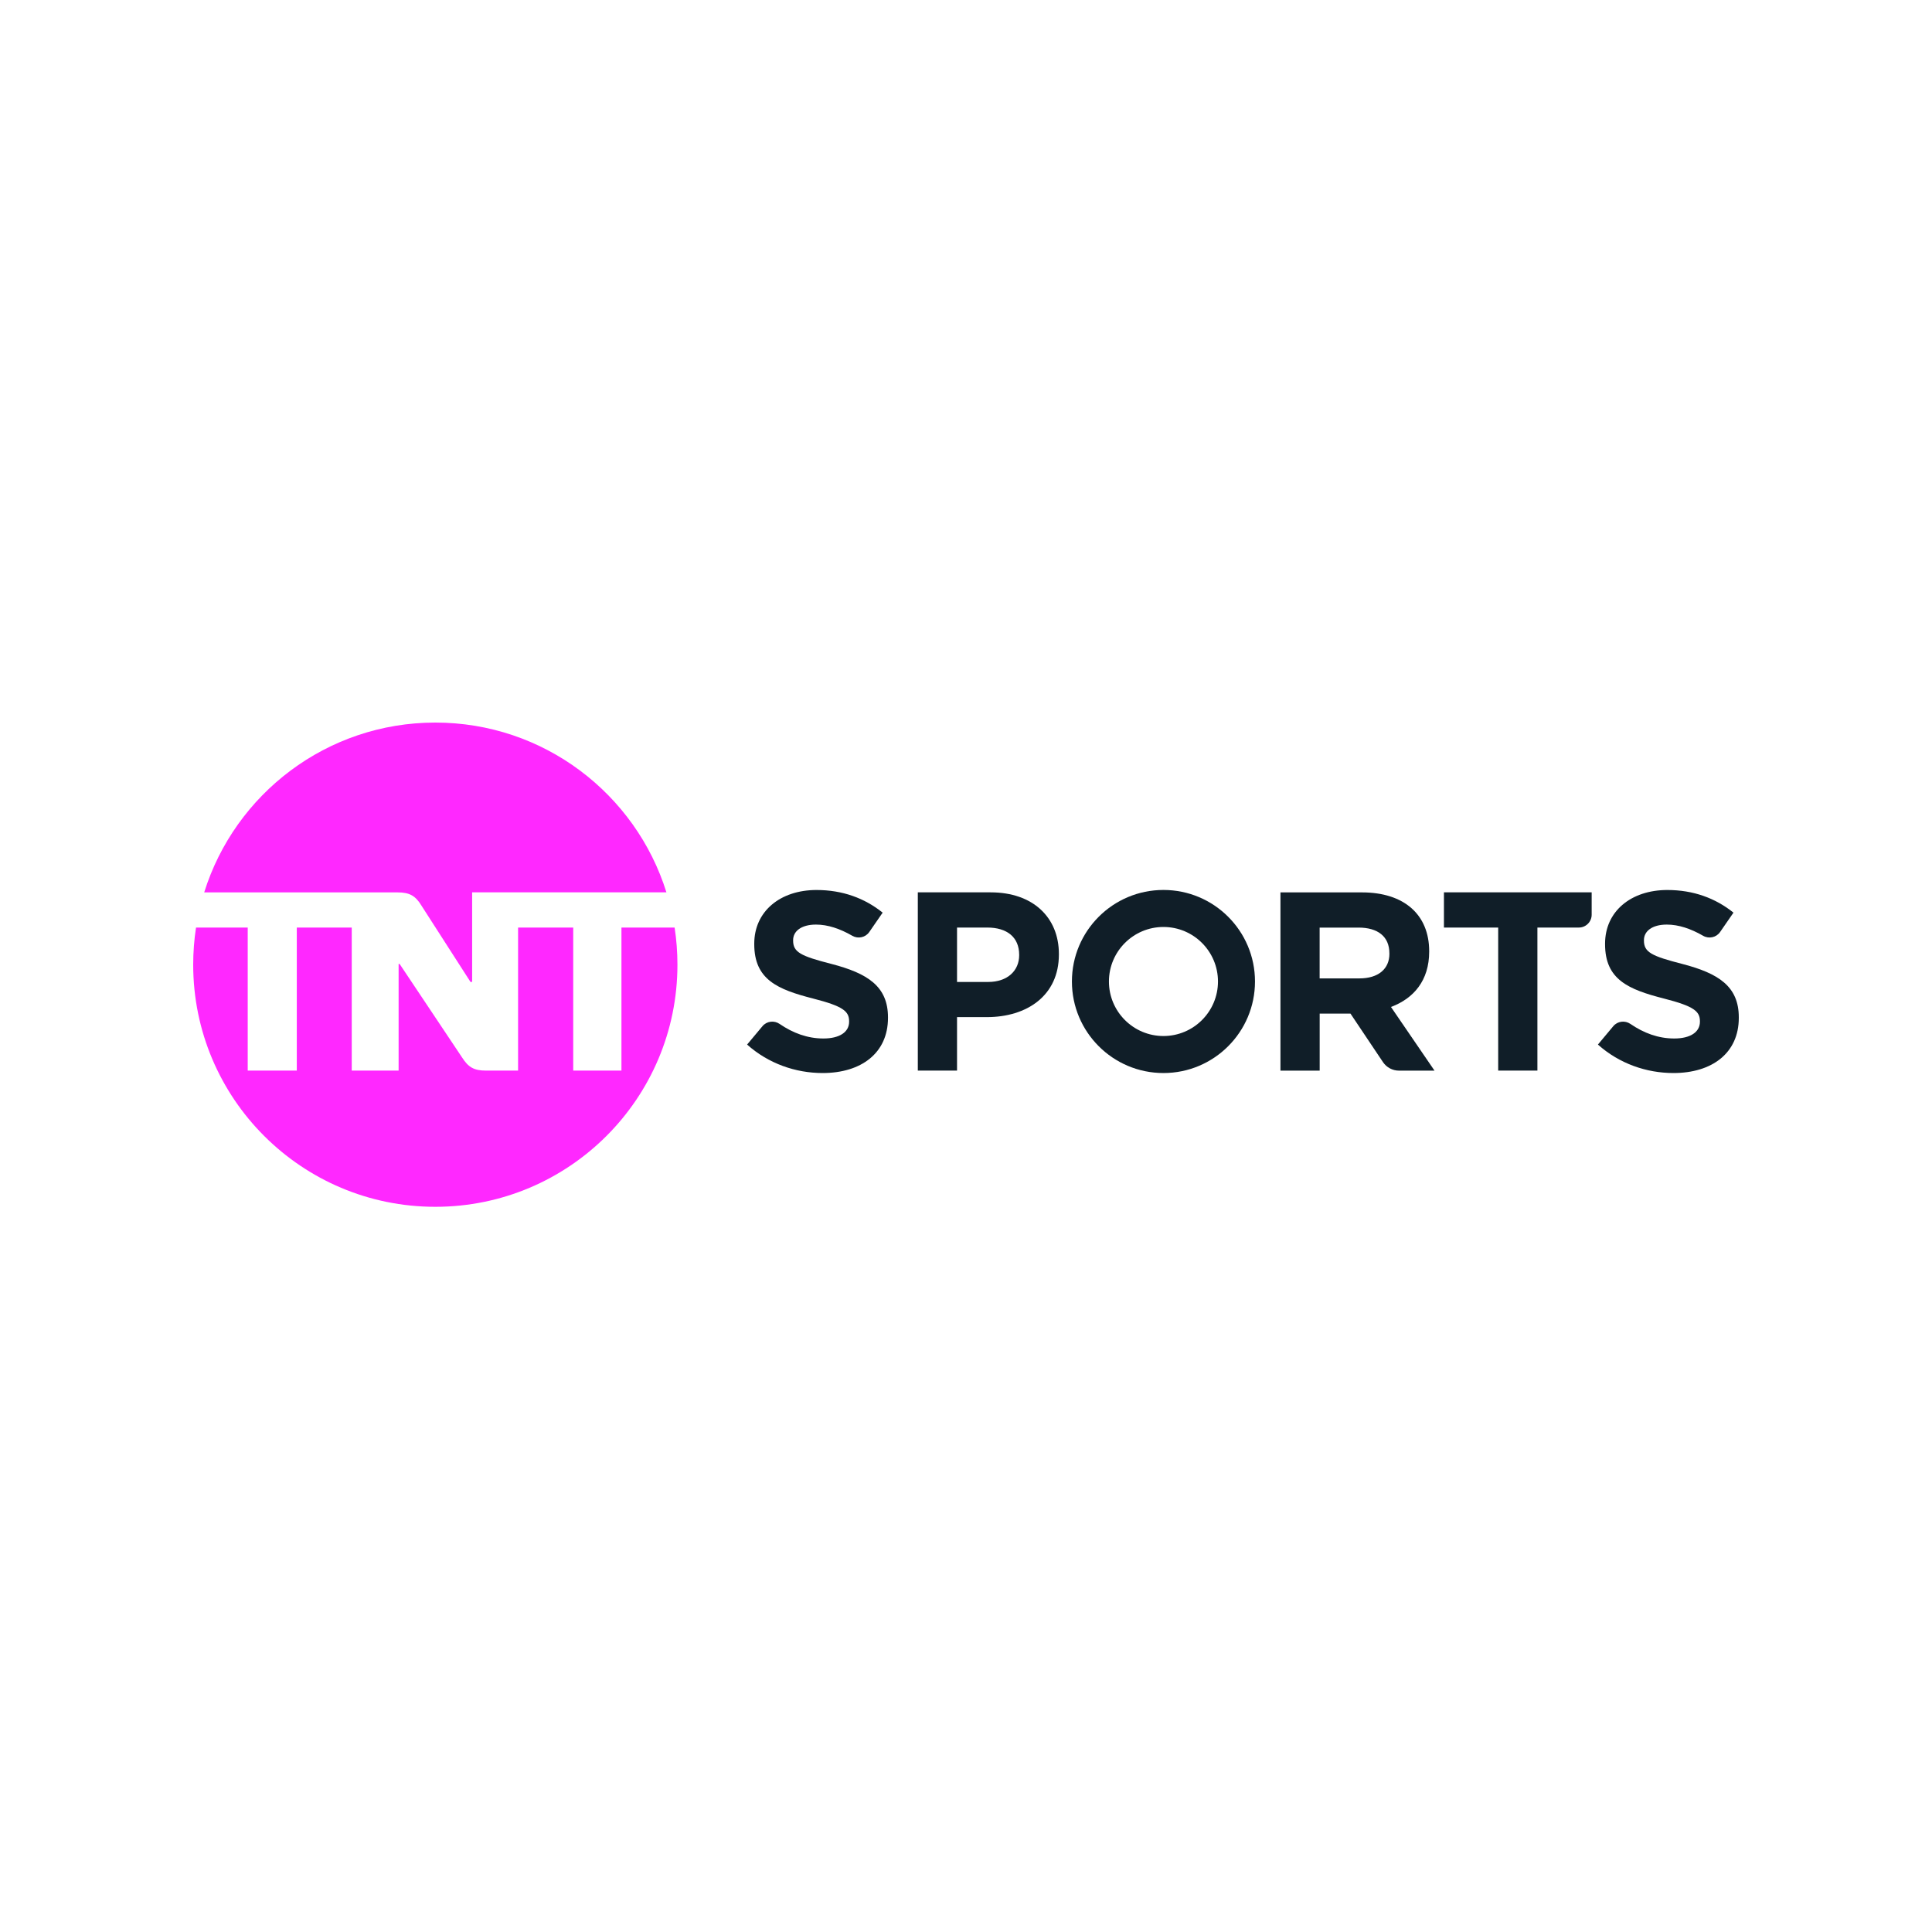
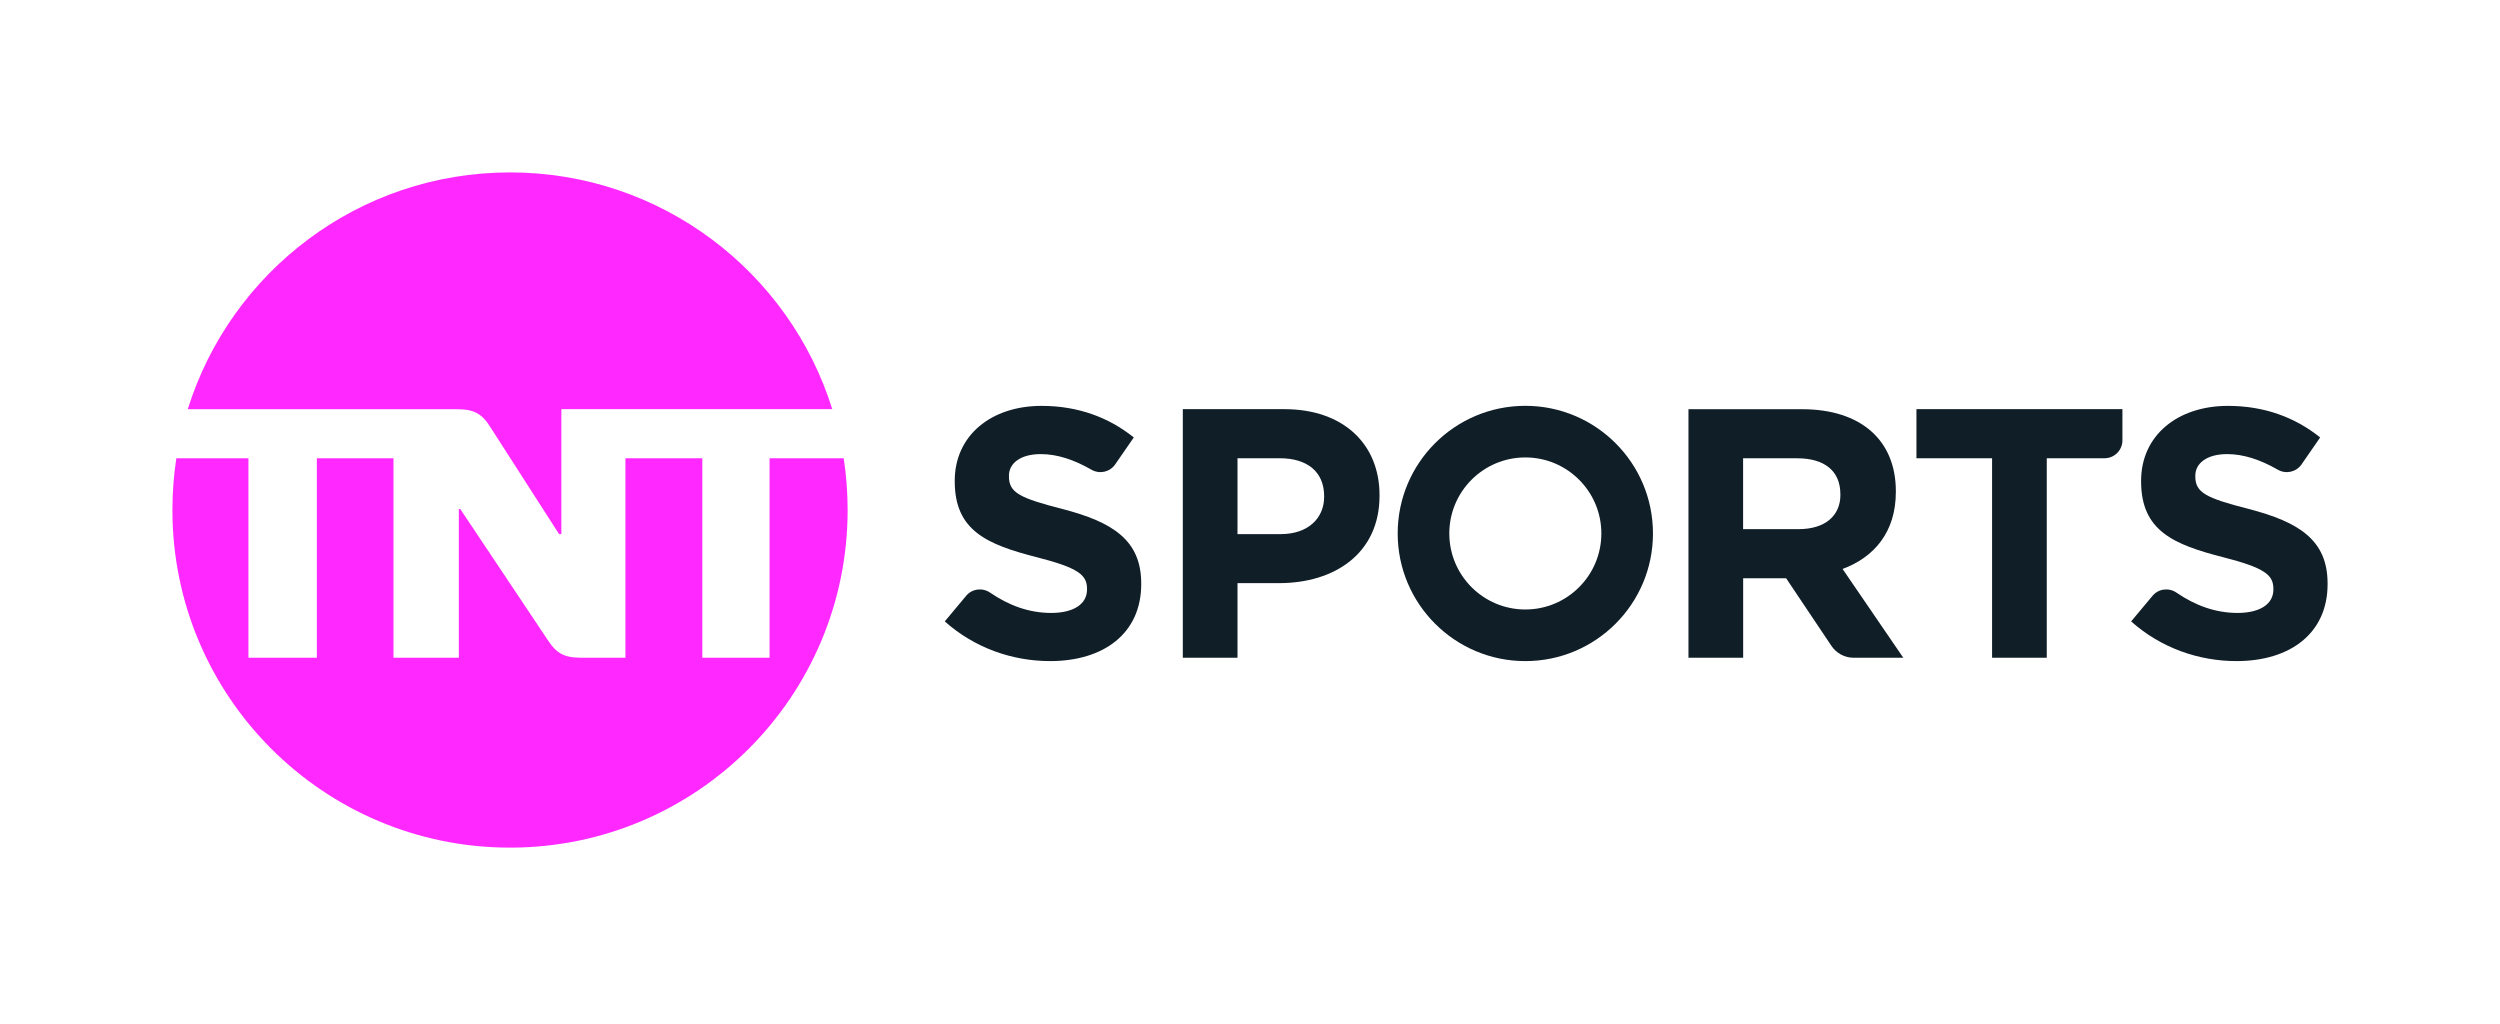
- <svg xmlns="http://www.w3.org/2000/svg" width="500" height="500" viewBox="0 0 500 500" fill="none">
+ <svg xmlns="http://www.w3.org/2000/svg" width="464" height="190" viewBox="18 155 464 190" fill="none">
  <path d="M256.38 230.94H237.53V277.071H247.68V263.23H255.39C265.74 263.23 274.04 257.69 274.04 247.02V246.89C274.04 237.47 267.38 230.94 256.38 230.94ZM263.76 247.22C263.76 251.17 260.79 254.131 255.72 254.131H247.68V240.05H255.52C260.6 240.05 263.76 242.54 263.76 247.09V247.22Z" fill="#101E28" />
  <path d="M359.981 260.6C365.852 258.42 369.87 253.75 369.87 246.3V246.17C369.87 236.68 363.351 230.95 352.47 230.95H331.38V277.08H341.531V262.32H349.502L357.909 274.87C358.831 276.25 360.391 277.08 362.05 277.08H371.252L359.981 260.6ZM359.58 246.83C359.58 250.72 356.751 253.21 351.802 253.21H341.52V240.06H351.601C356.542 240.06 359.572 242.35 359.572 246.7V246.83H359.58Z" fill="#101E28" />
  <path d="M373.691 230.94V240.05H387.73V277.071H397.88V240.05H408.6C410.432 240.05 411.922 238.56 411.922 236.731V230.94H373.702H373.691Z" fill="#101E28" />
  <path d="M435.39 249.471C427.431 247.431 425.451 246.441 425.451 243.42V243.291C425.451 241.05 427.49 239.281 431.369 239.281C434.43 239.281 437.571 240.341 440.771 242.181C442.269 243.041 444.179 242.621 445.16 241.201L448.621 236.191C443.951 232.44 438.22 230.331 431.511 230.331C422.101 230.331 415.389 235.861 415.389 244.221V244.351C415.389 253.501 421.38 256.06 430.662 258.431C438.359 260.4 439.941 261.72 439.941 264.291V264.42C439.941 267.121 437.44 268.761 433.291 268.761C429.141 268.761 425.381 267.341 421.95 264.991C420.53 264.021 418.611 264.261 417.511 265.581L413.54 270.331C419.071 275.271 426.111 277.7 433.09 277.7C443.029 277.7 450 272.571 450 263.421V263.291C450 255.261 444.739 251.901 435.39 249.471Z" fill="#101E28" />
  <path d="M215.2 249.471C207.24 247.431 205.26 246.441 205.26 243.42V243.291C205.26 241.05 207.3 239.281 211.18 239.281C214.24 239.281 217.38 240.341 220.58 242.181C222.08 243.041 223.99 242.621 224.97 241.201L228.43 236.191C223.76 232.44 218.03 230.331 211.32 230.331C201.91 230.331 195.2 235.861 195.2 244.221V244.351C195.2 253.501 201.19 256.06 210.47 258.431C218.17 260.4 219.75 261.72 219.75 264.291V264.42C219.75 267.121 217.25 268.761 213.1 268.761C208.95 268.761 205.19 267.341 201.76 264.991C200.34 264.021 198.42 264.261 197.32 265.581L193.35 270.331C198.88 275.271 205.92 277.7 212.9 277.7C222.84 277.7 229.81 272.571 229.81 263.421V263.291C229.81 255.261 224.54 251.901 215.2 249.471Z" fill="#101E28" />
  <path d="M301.101 230.32C288.011 230.32 277.411 240.93 277.411 254.01C277.411 267.09 288.021 277.701 301.101 277.701C314.181 277.701 324.791 267.09 324.791 254.01C324.791 240.93 314.181 230.32 301.101 230.32ZM301.101 268.121C293.311 268.121 286.991 261.8 286.991 254.01C286.991 246.22 293.311 239.9 301.101 239.9C308.891 239.9 315.211 246.22 315.211 254.01C315.211 261.8 308.891 268.121 301.101 268.121Z" fill="#101E28" />
  <path d="M52.85 230.94C60.8 205.48 84.57 187 112.66 187C140.75 187 164.52 205.48 172.47 230.94H122.19V254.12H121.76L109.07 234.37C107.53 231.82 105.98 230.95 102.89 230.95H52.85V230.94ZM160.83 240.05V277.07H148.35V240.05H134.08V277.07H125.75C122.66 277.07 121.19 276.2 119.57 273.65L103.42 249.47H103.16V277.07H91.03V240.05H76.81V277.07H64.11V240.05H50.73C50.25 243.18 50 246.39 50 249.66C50 284.27 78.05 312.32 112.66 312.32C147.27 312.32 175.32 284.27 175.32 249.66C175.32 246.39 175.07 243.18 174.59 240.05H160.83Z" fill="#FF28FF" />
</svg>
